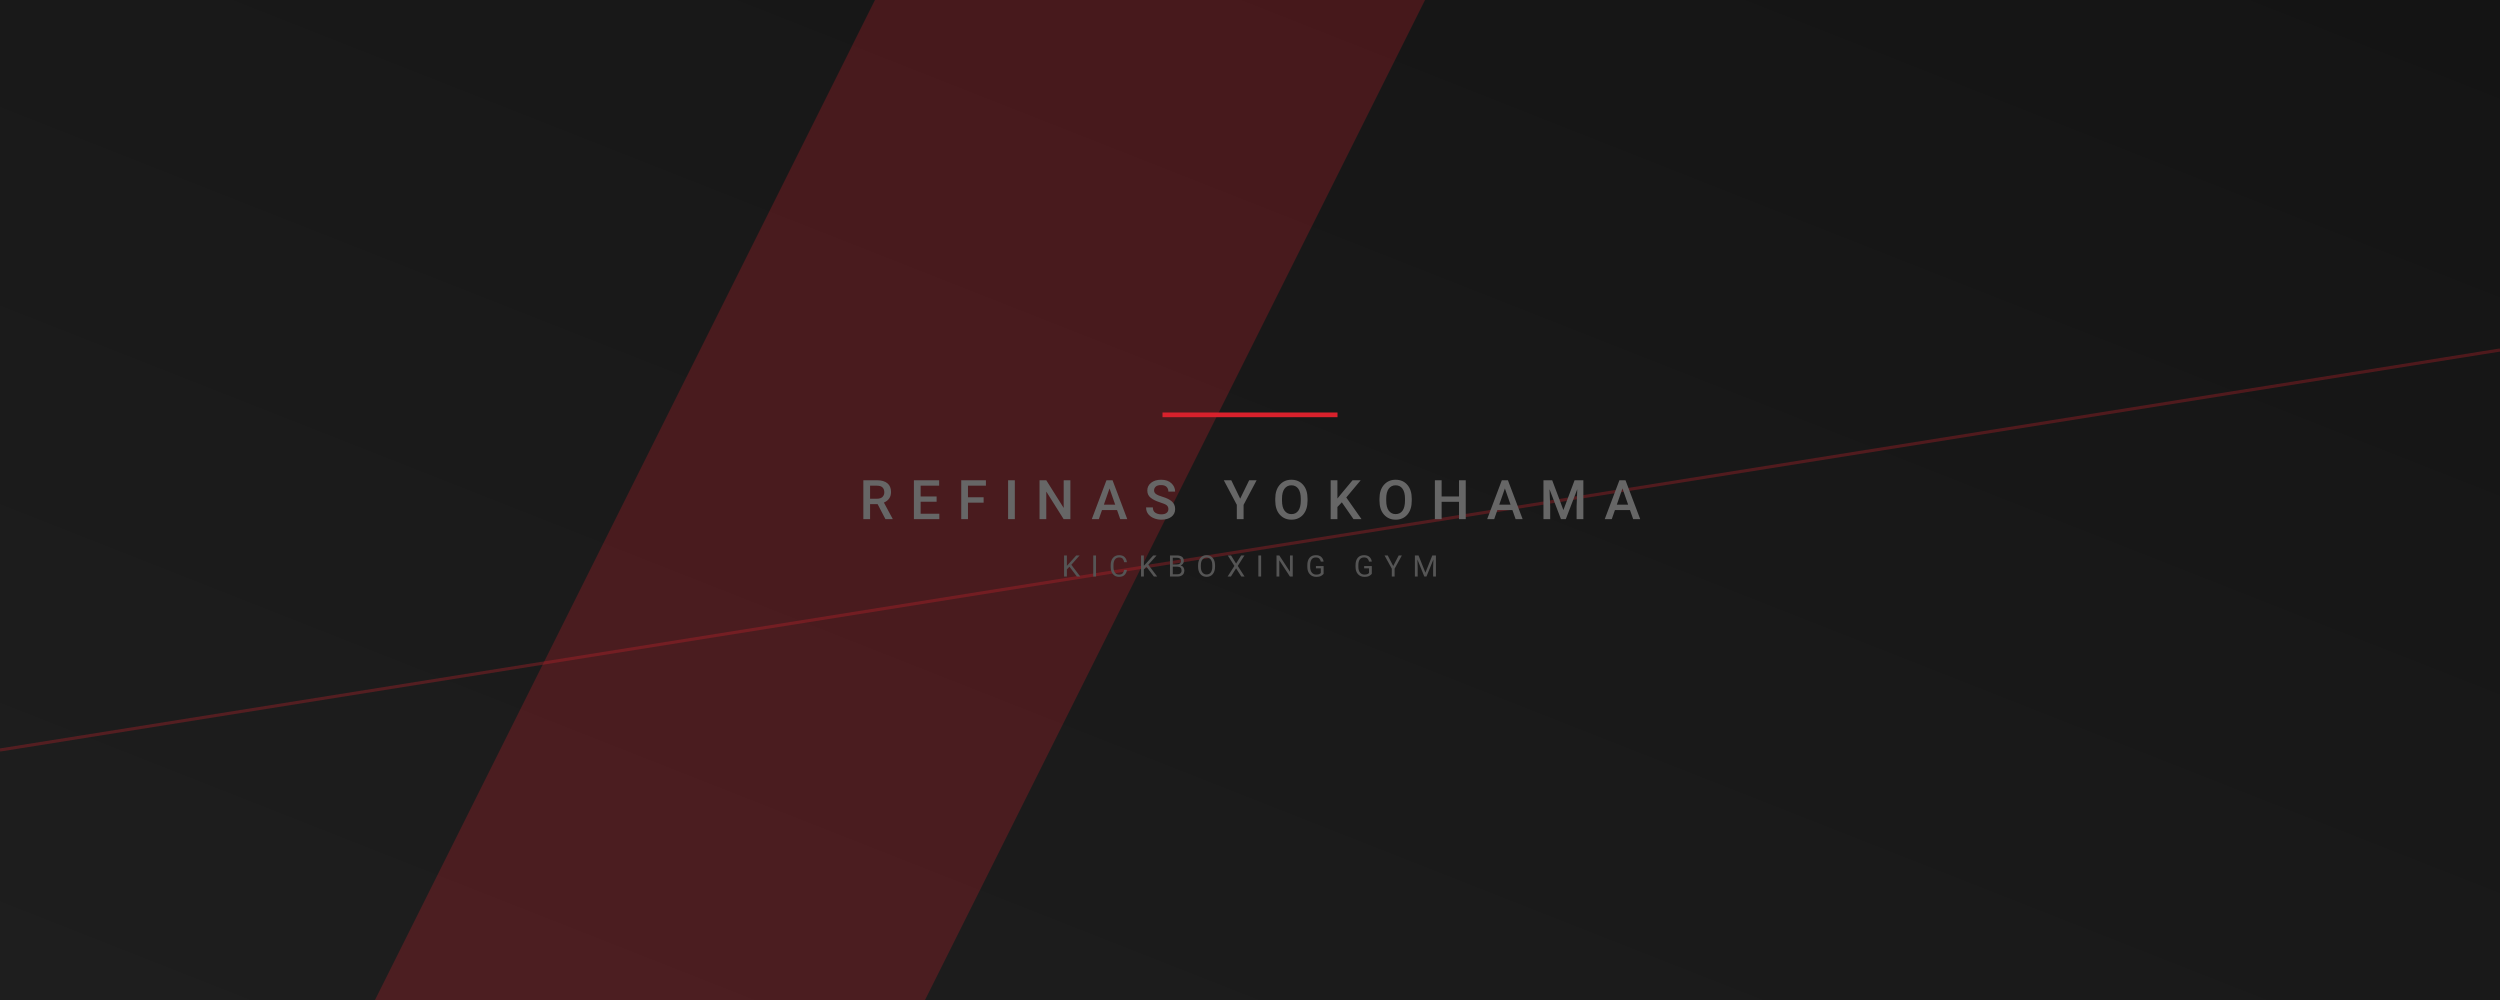
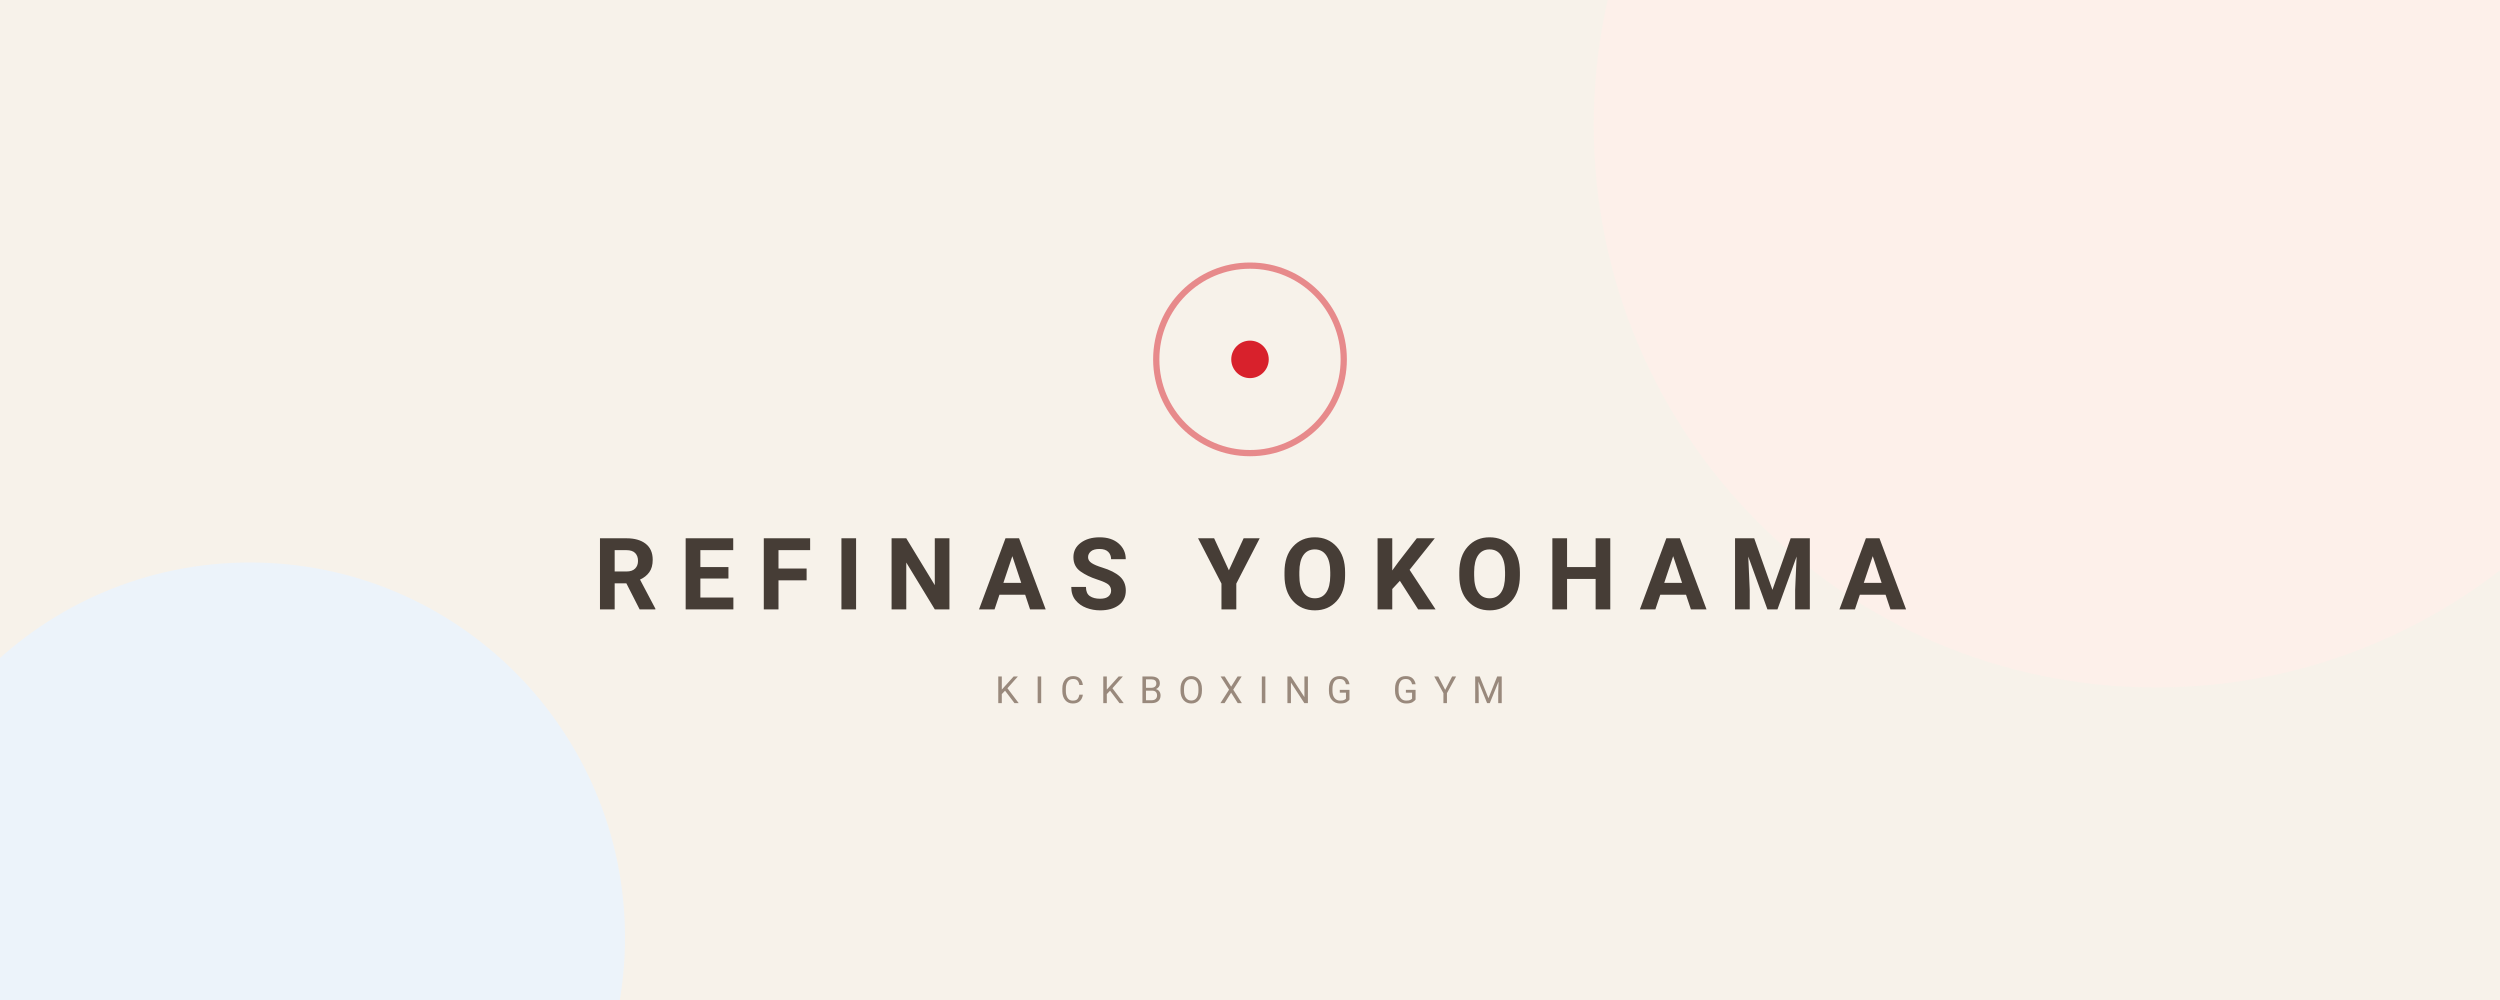
<svg xmlns="http://www.w3.org/2000/svg" width="1600" height="640" viewBox="0 0 1600 640">
-   <defs>
-     <linearGradient id="g2" x1="0" y1="1" x2="1" y2="0">
-       <stop offset="0" stop-color="#1E1E1E" />
-       <stop offset="1" stop-color="#141414" />
-     </linearGradient>
-   </defs>
-   <rect width="1600" height="640" fill="url(#g2)" />
-   <polygon points="560,0 912,0 592,640 240,640" fill="#D8212C" opacity="0.25" />
-   <line x1="0" y1="480" x2="1600" y2="224" stroke="#D8212C" stroke-width="2" opacity="0.3" />
-   <rect x="744" y="264" width="112" height="3" fill="#D8212C" />
-   <text x="800" y="332.25" text-anchor="middle" font-family="Roboto, sans-serif" font-size="35" font-weight="500" letter-spacing="10.5" fill="#666">REFINAS YOKOHAMA</text>
-   <text x="800" y="369" text-anchor="middle" font-family="Roboto, 'Noto Sans JP', sans-serif" font-size="19" letter-spacing="6.6" fill="#555">KICKBOXING GYM</text>
+   <rect width="1600" height="640" fill="#F7F2EA" />
+   <circle cx="1380" cy="80" r="360" fill="#FDF0EA" />
+   <circle cx="160" cy="600" r="240" fill="#ECF3FA" />
+   <circle cx="800" cy="230" r="60" fill="none" stroke="#D8212C" stroke-width="4" opacity="0.5" />
+   <circle cx="800" cy="230" r="12" fill="#D8212C" />
+   <text x="800" y="390" text-anchor="middle" font-family="Montserrat, Roboto, sans-serif" font-size="64" font-weight="700" letter-spacing="14" fill="#463D36">REFINAS YOKOHAMA</text>
+   <text x="800" y="450" text-anchor="middle" font-family="Montserrat, Roboto, sans-serif" font-size="24" letter-spacing="10" fill="#99897C">KICKBOXING GYM</text>
</svg>
